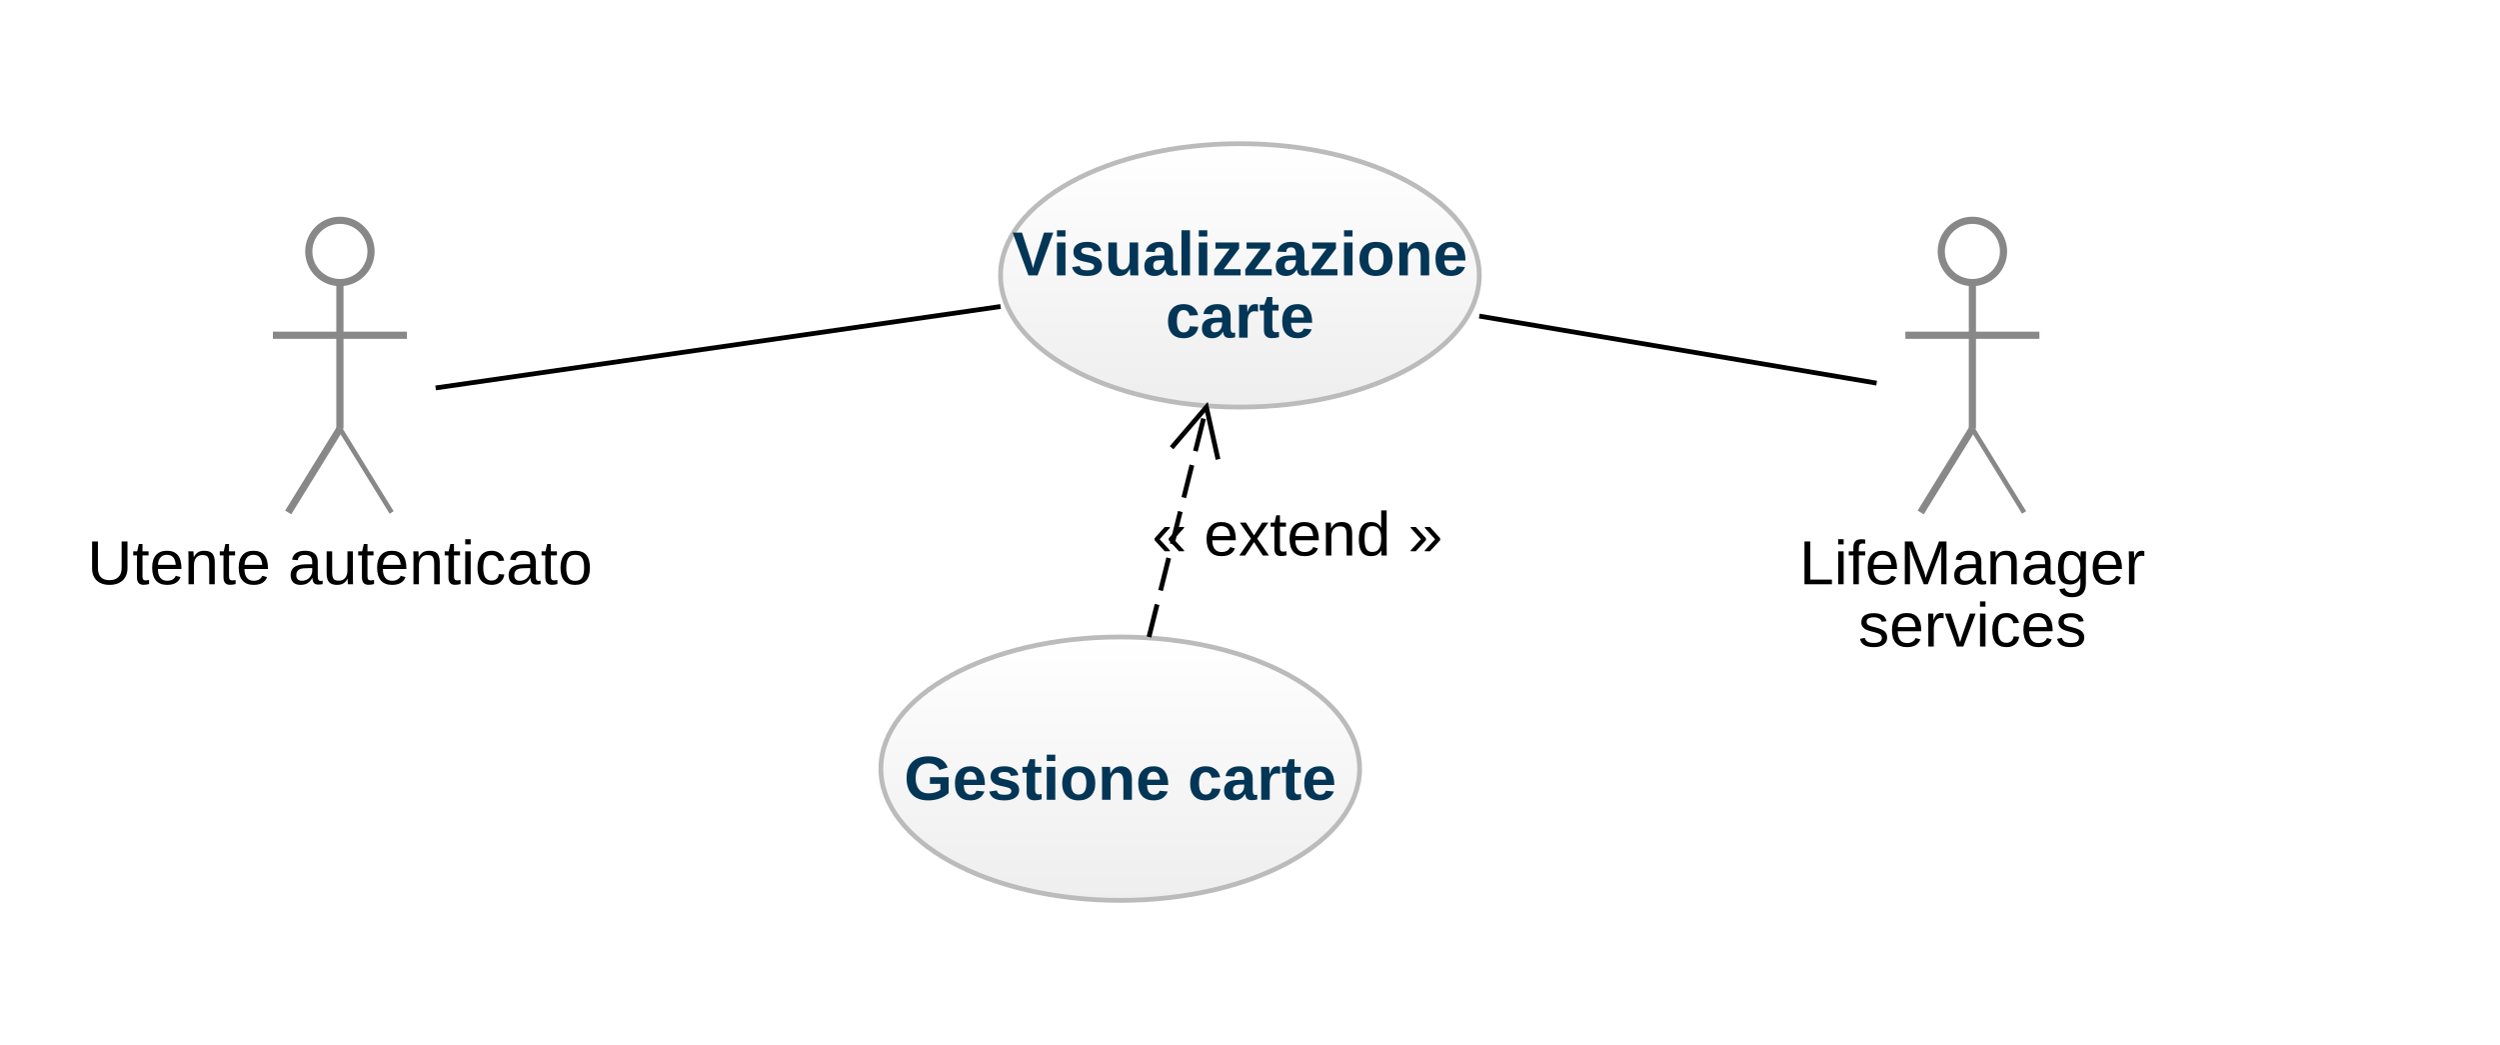
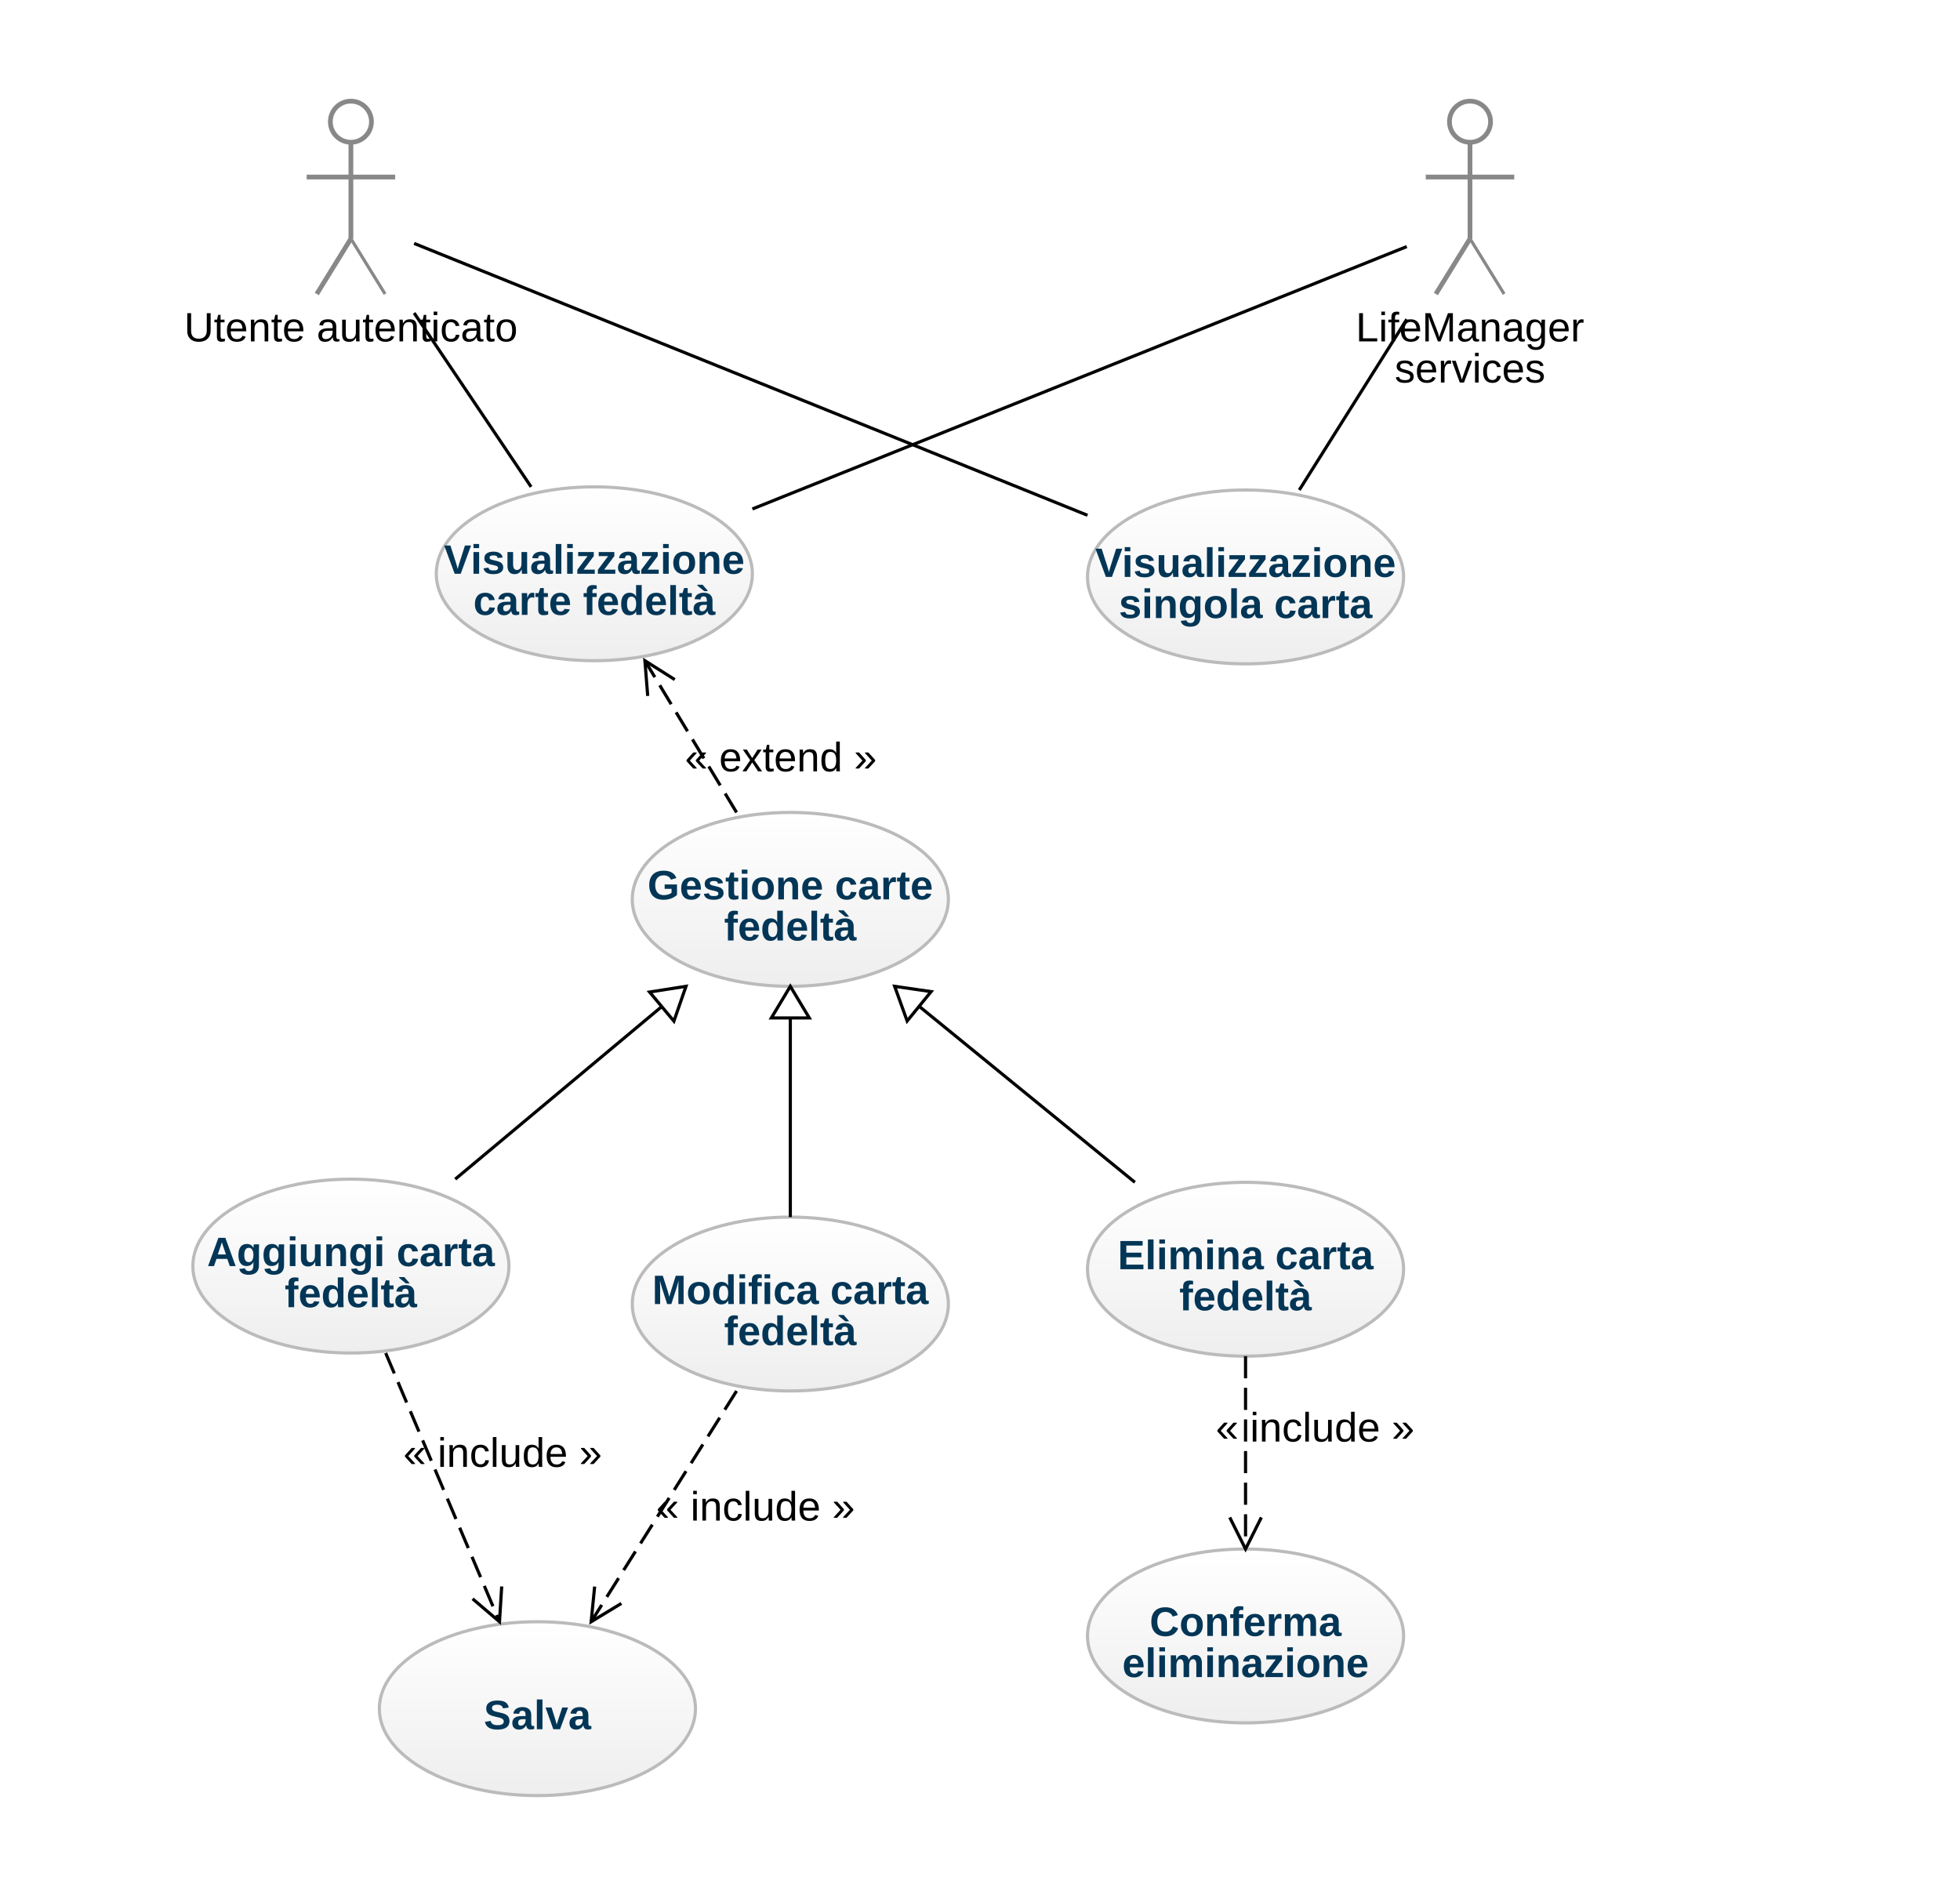
- <svg xmlns="http://www.w3.org/2000/svg" viewBox="121 120 522 218" width="522.0px" font-size="13" font-family="Arial, LiberationSans" version="1.1" height="218.0px">
+ <svg xmlns="http://www.w3.org/2000/svg" viewBox="4 -7 620 598" width="620.0px" font-size="13" font-family="Arial, LiberationSans" version="1.1" height="598.0px">
  <defs>
    <style type="text/css">svg text {text-rendering: geometricPrecision;}</style>
-     <linearGradient y1="0.0%" x1="0.0%" y2="100.0%" x2="0.0%" id="e2a0c2ef-8731-45cb-8cb9-b589fff32aed" spreadMethod="pad">
+     <linearGradient y1="0.0%" x1="0.0%" y2="100.0%" x2="0.0%" id="78e11e37-b02f-4798-902a-191ec2a954cb" spreadMethod="pad">
      <stop stop-opacity="1" offset="0" stop-color="rgb(255, 255, 255)" />
      <stop stop-opacity="1" offset="100" stop-color="rgb(238, 238, 238)" />
    </linearGradient>
-     <linearGradient y1="0.0%" x1="0.0%" y2="100.0%" x2="0.0%" id="5183fed0-495d-4def-9102-ff2a9bc3d7c0" spreadMethod="pad">
+     <linearGradient y1="0.0%" x1="0.0%" y2="100.0%" x2="0.0%" id="35588d8c-d42f-487c-aa3f-671a6df1aa6c" spreadMethod="pad">
      <stop stop-opacity="1" offset="0" stop-color="rgb(255, 255, 255)" />
      <stop stop-opacity="1" offset="100" stop-color="rgb(238, 238, 238)" />
    </linearGradient>
-     <linearGradient y1="0.0%" x1="0.0%" y2="100.0%" x2="0.0%" id="5c126084-92fa-4fff-bd05-1319cbba5bd4" spreadMethod="pad">
+     <linearGradient y1="0.0%" x1="0.0%" y2="100.0%" x2="0.0%" id="14049fe7-74b2-4699-9537-f408caa0b0a5" spreadMethod="pad">
      <stop stop-opacity="1" offset="0" stop-color="rgb(255, 255, 255)" />
      <stop stop-opacity="1" offset="100" stop-color="rgb(238, 238, 238)" />
    </linearGradient>
-     <linearGradient y1="0.0%" x1="0.0%" y2="100.0%" x2="0.0%" id="07bdde34-66f0-4cda-8bc1-4b6518c99c87" spreadMethod="pad">
+     <linearGradient y1="0.0%" x1="0.0%" y2="100.0%" x2="0.0%" id="ccaf8519-a8ba-4a61-b9d0-04d483174e43" spreadMethod="pad">
+       <stop stop-opacity="1" offset="0" stop-color="rgb(255, 255, 255)" />
+       <stop stop-opacity="1" offset="100" stop-color="rgb(238, 238, 238)" />
+     </linearGradient>
+     <linearGradient y1="0.0%" x1="0.0%" y2="100.0%" x2="0.0%" id="d996d4ca-c25d-427a-81e8-f3226b7c829a" spreadMethod="pad">
+       <stop stop-opacity="1" offset="0" stop-color="rgb(255, 255, 255)" />
+       <stop stop-opacity="1" offset="100" stop-color="rgb(238, 238, 238)" />
+     </linearGradient>
+     <linearGradient y1="0.0%" x1="0.0%" y2="100.0%" x2="0.0%" id="e60d23a9-9260-4bd4-aedb-af42b657a633" spreadMethod="pad">
+       <stop stop-opacity="1" offset="0" stop-color="rgb(255, 255, 255)" />
+       <stop stop-opacity="1" offset="100" stop-color="rgb(238, 238, 238)" />
+     </linearGradient>
+     <linearGradient y1="0.0%" x1="0.0%" y2="100.0%" x2="0.0%" id="ec52009d-657b-4d26-98c3-0b9df34ac6f5" spreadMethod="pad">
+       <stop stop-opacity="1" offset="0" stop-color="rgb(255, 255, 255)" />
+       <stop stop-opacity="1" offset="100" stop-color="rgb(238, 238, 238)" />
+     </linearGradient>
+     <linearGradient y1="0.0%" x1="0.0%" y2="100.0%" x2="0.0%" id="4304358b-8d6c-4752-be7b-1f5fe27edfd3" spreadMethod="pad">
+       <stop stop-opacity="1" offset="0" stop-color="rgb(255, 255, 255)" />
+       <stop stop-opacity="1" offset="100" stop-color="rgb(238, 238, 238)" />
+     </linearGradient>
+     <linearGradient y1="0.0%" x1="0.0%" y2="100.0%" x2="0.0%" id="9e60c699-92e3-4ef1-b238-f1d2c326d78f" spreadMethod="pad">
+       <stop stop-opacity="1" offset="0" stop-color="rgb(255, 255, 255)" />
+       <stop stop-opacity="1" offset="100" stop-color="rgb(238, 238, 238)" />
+     </linearGradient>
+     <linearGradient y1="0.0%" x1="0.0%" y2="100.0%" x2="0.0%" id="6d878bb9-0322-4165-b83d-5194e5d4f7fc" spreadMethod="pad">
+       <stop stop-opacity="1" offset="0" stop-color="rgb(255, 255, 255)" />
+       <stop stop-opacity="1" offset="100" stop-color="rgb(238, 238, 238)" />
+     </linearGradient>
+     <linearGradient y1="0.0%" x1="0.0%" y2="100.0%" x2="0.0%" id="32eeb6fd-f18d-4f18-8336-583f4313c9e5" spreadMethod="pad">
+       <stop stop-opacity="1" offset="0" stop-color="rgb(255, 255, 255)" />
+       <stop stop-opacity="1" offset="100" stop-color="rgb(238, 238, 238)" />
+     </linearGradient>
+     <linearGradient y1="0.0%" x1="0.0%" y2="100.0%" x2="0.0%" id="197b6fb6-cd35-494f-82a9-65d2d6374bd0" spreadMethod="pad">
      <stop stop-opacity="1" offset="0" stop-color="rgb(255, 255, 255)" />
      <stop stop-opacity="1" offset="100" stop-color="rgb(238, 238, 238)" />
    </linearGradient>
  </defs>
-   <g transform="translate(172.0,164.0)" id="_LnVUUKuFEDuSC69tJHxx4w">
+   <g transform="translate(95.0,23.0)" id="_LnVUUKuFEDuSC69tJHxx4w">
    <circle r="6.5" cx="20.0" cy="8.5" stroke-width="1.5" fill="rgb(255, 255, 255)" stroke="rgb(136, 136, 136)" look="allInOne" />
    <line y1="15.0" x1="20.0" y2="45.5" x2="20.0" stroke-width="1.5" fill="rgb(255, 255, 255)" stroke="rgb(136, 136, 136)" look="allInOne" />
    <line y1="26.0" x1="6.0" y2="26.0" x2="34.0" stroke-width="1.5" fill="rgb(255, 255, 255)" stroke="rgb(136, 136, 136)" look="allInOne" />
    <line y1="45.5" x1="20.0" y2="63.0" x2="9.2" stroke-width="1.5" fill="rgb(255, 255, 255)" stroke="rgb(136, 136, 136)" look="allInOne" />
    <line y1="45.5" x1="20.0" y2="63.0" x2="30.8" fill="rgb(255, 255, 255)" stroke="rgb(136, 136, 136)" look="allInOne" />
    <text text-anchor="middle" x="20.0" y="78.0" font-size="13" font-style="normal" fill="rgb(0, 0, 0)">Utente autenticato</text>
  </g>
-   <g transform="translate(513.0,164.0)" id="_pcCTMKuFEDuSC69tJHxx4w">
+   <g transform="translate(449.0,23.0)" id="_pcCTMKuFEDuSC69tJHxx4w">
    <circle r="6.5" cx="20.0" cy="8.5" stroke-width="1.5" fill="rgb(255, 255, 255)" stroke="rgb(136, 136, 136)" look="allInOne" />
    <line y1="15.0" x1="20.0" y2="45.5" x2="20.0" stroke-width="1.5" fill="rgb(255, 255, 255)" stroke="rgb(136, 136, 136)" look="allInOne" />
    <line y1="26.0" x1="6.0" y2="26.0" x2="34.0" stroke-width="1.5" fill="rgb(255, 255, 255)" stroke="rgb(136, 136, 136)" look="allInOne" />
    <line y1="45.5" x1="20.0" y2="63.0" x2="9.2" stroke-width="1.5" fill="rgb(255, 255, 255)" stroke="rgb(136, 136, 136)" look="allInOne" />
    <line y1="45.5" x1="20.0" y2="63.0" x2="30.8" fill="rgb(255, 255, 255)" stroke="rgb(136, 136, 136)" look="allInOne" />
    <text text-anchor="middle" x="20.0" y="78.0" font-size="13" font-style="normal" fill="rgb(0, 0, 0)">LifeManager</text>
    <text text-anchor="middle" x="20.0" y="91.0" font-size="13" font-style="normal" fill="rgb(0, 0, 0)">services</text>
  </g>
-   <g transform="translate(330.0,150.0)" id="_rpY7kKuFEDuSC69tJHxx4w">
-     <ellipse cx="50.0" cy="27.5" rx="50.0" ry="27.5" stroke-width="1.0" fill="url(#e2a0c2ef-8731-45cb-8cb9-b589fff32aed)" stroke="rgb(187, 187, 187)" look="allInOne" />
+   <g transform="translate(142.0,147.0)" id="_rpY7kKuFEDuSC69tJHxx4w">
+     <ellipse cx="50.0" cy="27.5" rx="50.0" ry="27.5" stroke-width="1.0" fill="url(#78e11e37-b02f-4798-902a-191ec2a954cb)" stroke="rgb(187, 187, 187)" look="allInOne" />
    <g transform="translate(0.0,14.5)">
      <g transform="translate(0.0,0.0)">
        <text font-weight="bold" text-anchor="middle" x="50.0" y="13.0" font-size="13" fill="rgb(3, 54, 86)">Visualizzazione</text>
-         <text font-weight="bold" text-anchor="middle" x="50.0" y="26.0" font-size="13" fill="rgb(3, 54, 86)">carte</text>
+         <text font-weight="bold" text-anchor="middle" x="50.0" y="26.0" font-size="13" fill="rgb(3, 54, 86)">carte fedeltà</text>
      </g>
    </g>
  </g>
-   <g transform="translate(305.0,253.0)" id="_FFtk8KuGEDuSC69tJHxx4w">
-     <ellipse cx="50.0" cy="27.5" rx="50.0" ry="27.5" stroke-width="1.0" fill="url(#5183fed0-495d-4def-9102-ff2a9bc3d7c0)" stroke="rgb(187, 187, 187)" look="allInOne" />
-     <g transform="translate(0.0,21.0)">
+   <g transform="translate(204.0,250.0)" id="_lrCGwrBnEDuFNLL2BAHL_w">
+     <ellipse cx="50.0" cy="27.5" rx="50.0" ry="27.5" stroke-width="1.0" fill="url(#35588d8c-d42f-487c-aa3f-671a6df1aa6c)" stroke="rgb(187, 187, 187)" look="allInOne" />
+     <g transform="translate(0.0,14.5)">
      <g transform="translate(0.0,0.0)">
        <text font-weight="bold" text-anchor="middle" x="50.0" y="13.0" font-size="13" fill="rgb(3, 54, 86)">Gestione carte</text>
+         <text font-weight="bold" text-anchor="middle" x="50.0" y="26.0" font-size="13" fill="rgb(3, 54, 86)">fedeltà</text>
      </g>
    </g>
  </g>
-   <g transform="translate(151.0,208.0)" id="_uBk68KuFEDuSC69tJHxx4w" />
-   <g transform="translate(346.0,208.0)" id="_ur0x0KuFEDuSC69tJHxx4w" />
-   <text text-anchor="middle" x="392.0" y="236.0" fill="rgb(0, 0, 0)">« extend »</text>
+   <g transform="translate(65.0,366.0)" id="_lrCGw7BnEDuFNLL2BAHL_w">
+     <ellipse cx="50.0" cy="27.5" rx="50.0" ry="27.5" stroke-width="1.0" fill="url(#14049fe7-74b2-4699-9537-f408caa0b0a5)" stroke="rgb(187, 187, 187)" look="allInOne" />
+     <g transform="translate(0.0,14.5)">
+       <g transform="translate(0.0,0.0)">
+         <text font-weight="bold" text-anchor="middle" x="50.0" y="13.0" font-size="13" fill="rgb(3, 54, 86)">Aggiungi carta</text>
+         <text font-weight="bold" text-anchor="middle" x="50.0" y="26.0" font-size="13" fill="rgb(3, 54, 86)">fedeltà</text>
+       </g>
+     </g>
+   </g>
+   <g transform="translate(204.0,378.0)" id="_lrCGxLBnEDuFNLL2BAHL_w">
+     <ellipse cx="50.0" cy="27.5" rx="50.0" ry="27.5" stroke-width="1.0" fill="url(#ccaf8519-a8ba-4a61-b9d0-04d483174e43)" stroke="rgb(187, 187, 187)" look="allInOne" />
+     <g transform="translate(0.0,14.5)">
+       <g transform="translate(0.0,0.0)">
+         <text font-weight="bold" text-anchor="middle" x="50.0" y="13.0" font-size="13" fill="rgb(3, 54, 86)">Modifica carta</text>
+         <text font-weight="bold" text-anchor="middle" x="50.0" y="26.0" font-size="13" fill="rgb(3, 54, 86)">fedeltà</text>
+       </g>
+     </g>
+   </g>
+   <g transform="translate(348.0,367.0)" id="_lrCGxbBnEDuFNLL2BAHL_w">
+     <ellipse cx="50.0" cy="27.5" rx="50.0" ry="27.5" stroke-width="1.0" fill="url(#d996d4ca-c25d-427a-81e8-f3226b7c829a)" stroke="rgb(187, 187, 187)" look="allInOne" />
+     <g transform="translate(0.0,14.5)">
+       <g transform="translate(0.0,0.0)">
+         <text font-weight="bold" text-anchor="middle" x="50.0" y="13.0" font-size="13" fill="rgb(3, 54, 86)">Elimina carta</text>
+         <text font-weight="bold" text-anchor="middle" x="50.0" y="26.0" font-size="13" fill="rgb(3, 54, 86)">fedeltà</text>
+       </g>
+     </g>
+   </g>
+   <g transform="translate(124.0,506.0)" id="_lrCGxrBnEDuFNLL2BAHL_w">
+     <ellipse cx="50.0" cy="27.5" rx="50.0" ry="27.5" stroke-width="1.0" fill="url(#e60d23a9-9260-4bd4-aedb-af42b657a633)" stroke="rgb(187, 187, 187)" look="allInOne" />
+     <g transform="translate(0.0,21.0)">
+       <g transform="translate(0.0,0.0)">
+         <text font-weight="bold" text-anchor="middle" x="50.0" y="13.0" font-size="13" fill="rgb(3, 54, 86)">Salva</text>
+       </g>
+     </g>
+   </g>
+   <g transform="translate(348.0,483.0)" id="_lrCGx7BnEDuFNLL2BAHL_w">
+     <ellipse cx="50.0" cy="27.5" rx="50.0" ry="27.5" stroke-width="1.0" fill="url(#ec52009d-657b-4d26-98c3-0b9df34ac6f5)" stroke="rgb(187, 187, 187)" look="allInOne" />
+     <g transform="translate(0.0,14.5)">
+       <g transform="translate(0.0,0.0)">
+         <text font-weight="bold" text-anchor="middle" x="50.0" y="13.0" font-size="13" fill="rgb(3, 54, 86)">Conferma</text>
+         <text font-weight="bold" text-anchor="middle" x="50.0" y="26.0" font-size="13" fill="rgb(3, 54, 86)">eliminazione</text>
+       </g>
+     </g>
+   </g>
+   <g transform="translate(348.0,148.0)" id="_BZhdsLCBEDuFNLL2BAHL_w">
+     <ellipse cx="50.0" cy="27.5" rx="50.0" ry="27.5" stroke-width="1.0" fill="url(#4304358b-8d6c-4752-be7b-1f5fe27edfd3)" stroke="rgb(187, 187, 187)" look="allInOne" />
+     <g transform="translate(0.0,14.5)">
+       <g transform="translate(0.0,0.0)">
+         <text font-weight="bold" text-anchor="middle" x="50.0" y="13.0" font-size="13" fill="rgb(3, 54, 86)">Visualizzazione</text>
+         <text font-weight="bold" text-anchor="middle" x="50.0" y="26.0" font-size="13" fill="rgb(3, 54, 86)">singola carta</text>
+       </g>
+     </g>
+   </g>
+   <g transform="translate(34.0,135.0)" id="_uBk68KuFEDuSC69tJHxx4w" />
+   <g transform="translate(220.0,128.0)" id="_ur0x0KuFEDuSC69tJHxx4w" />
+   <text text-anchor="middle" x="163.0" y="457.0" fill="rgb(0, 0, 0)">« include »</text>
+   <text text-anchor="middle" x="243.0" y="474.0" fill="rgb(0, 0, 0)">« include »</text>
+   <text text-anchor="middle" x="420.0" y="449.0" fill="rgb(0, 0, 0)">« include »</text>
+   <text text-anchor="middle" x="251.0" y="237.0" fill="rgb(0, 0, 0)">« extend »</text>
+   <g transform="translate(98.0,128.0)" id="_IkMUoLCBEDuFNLL2BAHL_w" />
+   <g transform="translate(282.0,136.0)" id="_JVpmwLCBEDuFNLL2BAHL_w" />
  <g id="_uBdmMKuFEDuSC69tJHxx4w">
-     <line y1="201.0" x1="212.0" y2="184.0" x2="330.0" id="_uBgpgKuFEDuSC69tJHxx4w" stroke-width="1.0" fill="none" stroke="rgb(0, 0, 0)" />
+     <line y1="92.0" x1="135.0" y2="147.0" x2="172.0" id="_uBgpgKuFEDuSC69tJHxx4w" stroke-width="1.0" fill="none" stroke="rgb(0, 0, 0)" />
  </g>
  <g id="_urvSQKuFEDuSC69tJHxx4w">
-     <line y1="200.0" x1="513.0" y2="186.0" x2="430.0" id="_urxugquFEDuSC69tJHxx4w" stroke-width="1.0" fill="none" stroke="rgb(0, 0, 0)" />
+     <line y1="71.0" x1="449.0" y2="154.0" x2="242.0" id="_urxugquFEDuSC69tJHxx4w" stroke-width="1.0" fill="none" stroke="rgb(0, 0, 0)" />
  </g>
-   <g id="_HREpQKuGEDuSC69tJHxx4w">
-     <line y1="253.0" x1="361.0" y2="205.0" x2="373.0" stroke-dasharray="7, 3" id="_HRHFgquGEDuSC69tJHxx4w" stroke-width="1.0" fill="none" stroke="rgb(0, 0, 0)" />
-     <polyline transform="translate(373.0,205.0) rotate(14.03624)" stroke-width="1.0" fill="none" stroke="rgb(0, 0, 0)" points="-5.0,10.0 0.0,0.0 5.0,10.0" />
+   <g id="_lrBftrBnEDuFNLL2BAHL_w">
+     <line y1="421.0" x1="126.0" y2="506.0" x2="162.0" stroke-dasharray="7, 3" id="_lrDU5rBnEDuFNLL2BAHL_w" stroke-width="1.0" fill="none" stroke="rgb(0, 0, 0)" />
+     <polyline transform="translate(162.0,506.0) rotate(157.0459)" stroke-width="1.0" fill="none" stroke="rgb(0, 0, 0)" points="-5.0,10.0 0.0,0.0 5.0,10.0" />
+   </g>
+   <g id="_lrBfuLBnEDuFNLL2BAHL_w">
+     <line y1="433.0" x1="237.0" y2="506.0" x2="191.0" stroke-dasharray="7, 3" id="_lrD78rBnEDuFNLL2BAHL_w" stroke-width="1.0" fill="none" stroke="rgb(0, 0, 0)" />
+     <polyline transform="translate(191.0,506.0) rotate(-147.7835)" stroke-width="1.0" fill="none" stroke="rgb(0, 0, 0)" points="-5.0,10.0 0.0,0.0 5.0,10.0" />
+   </g>
+   <g id="_lrBfurBnEDuFNLL2BAHL_w">
+     <line y1="422.0" x1="398.0" y2="483.0" x2="398.0" stroke-dasharray="7, 3" id="_lrD79rBnEDuFNLL2BAHL_w" stroke-width="1.0" fill="none" stroke="rgb(0, 0, 0)" />
+     <polyline transform="translate(398.0,483.0) rotate(-180.0)" stroke-width="1.0" fill="none" stroke="rgb(0, 0, 0)" points="-5.0,10.0 0.0,0.0 5.0,10.0" />
+   </g>
+   <g id="_pX-5oLBnEDuFNLL2BAHL_w">
+     <line y1="250.0" x1="237.0" y2="202.0" x2="208.0" stroke-dasharray="7, 3" id="_pYKf0LBnEDuFNLL2BAHL_w" stroke-width="1.0" fill="none" stroke="rgb(0, 0, 0)" />
+     <polyline transform="translate(208.0,202.0) rotate(-31.13897)" stroke-width="1.0" fill="none" stroke="rgb(0, 0, 0)" points="-5.0,10.0 0.0,0.0 5.0,10.0" />
+   </g>
+   <g id="_3VEqILBoEDuFNLL2BAHL_w">
+     <line y1="366.0" x1="148.0" y2="305.0" x2="221.0" id="_3VHGYLBoEDuFNLL2BAHL_w" stroke-width="1.0" fill="none" stroke="rgb(0, 0, 0)" />
+     <polygon transform="translate(221.0,305.0) rotate(50.11731)" stroke-width="1.0" fill="rgb(255, 255, 255)" stroke="rgb(0, 0, 0)" points="-6.0,10.0 0.0,0.0 6.0,10.0" />
+   </g>
+   <g id="_4AXp4LBoEDuFNLL2BAHL_w">
+     <line y1="378.0" x1="254.0" y2="305.0" x2="254.0" id="_4AaGILBoEDuFNLL2BAHL_w" stroke-width="1.0" fill="none" stroke="rgb(0, 0, 0)" />
+     <polygon transform="translate(254.0,305.0) rotate(-0.0)" stroke-width="1.0" fill="rgb(255, 255, 255)" stroke="rgb(0, 0, 0)" points="-6.0,10.0 0.0,0.0 6.0,10.0" />
+   </g>
+   <g id="_4nwaALBoEDuFNLL2BAHL_w">
+     <line y1="367.0" x1="363.0" y2="305.0" x2="287.0" id="_4ny2Q7BoEDuFNLL2BAHL_w" stroke-width="1.0" fill="none" stroke="rgb(0, 0, 0)" />
+     <polygon transform="translate(287.0,305.0) rotate(-50.7928)" stroke-width="1.0" fill="rgb(255, 255, 255)" stroke="rgb(0, 0, 0)" points="-6.0,10.0 0.0,0.0 6.0,10.0" />
+   </g>
+   <g id="_IkEY0LCBEDuFNLL2BAHL_w">
+     <line y1="70.0" x1="135.0" y2="156.0" x2="348.0" id="_IkIqQLCBEDuFNLL2BAHL_w" stroke-width="1.0" fill="none" stroke="rgb(0, 0, 0)" />
+   </g>
+   <g id="_JVjgILCBEDuFNLL2BAHL_w">
+     <line y1="94.0" x1="449.0" y2="148.0" x2="415.0" id="_JVl8YrCBEDuFNLL2BAHL_w" stroke-width="1.0" fill="none" stroke="rgb(0, 0, 0)" />
  </g>
</svg>
